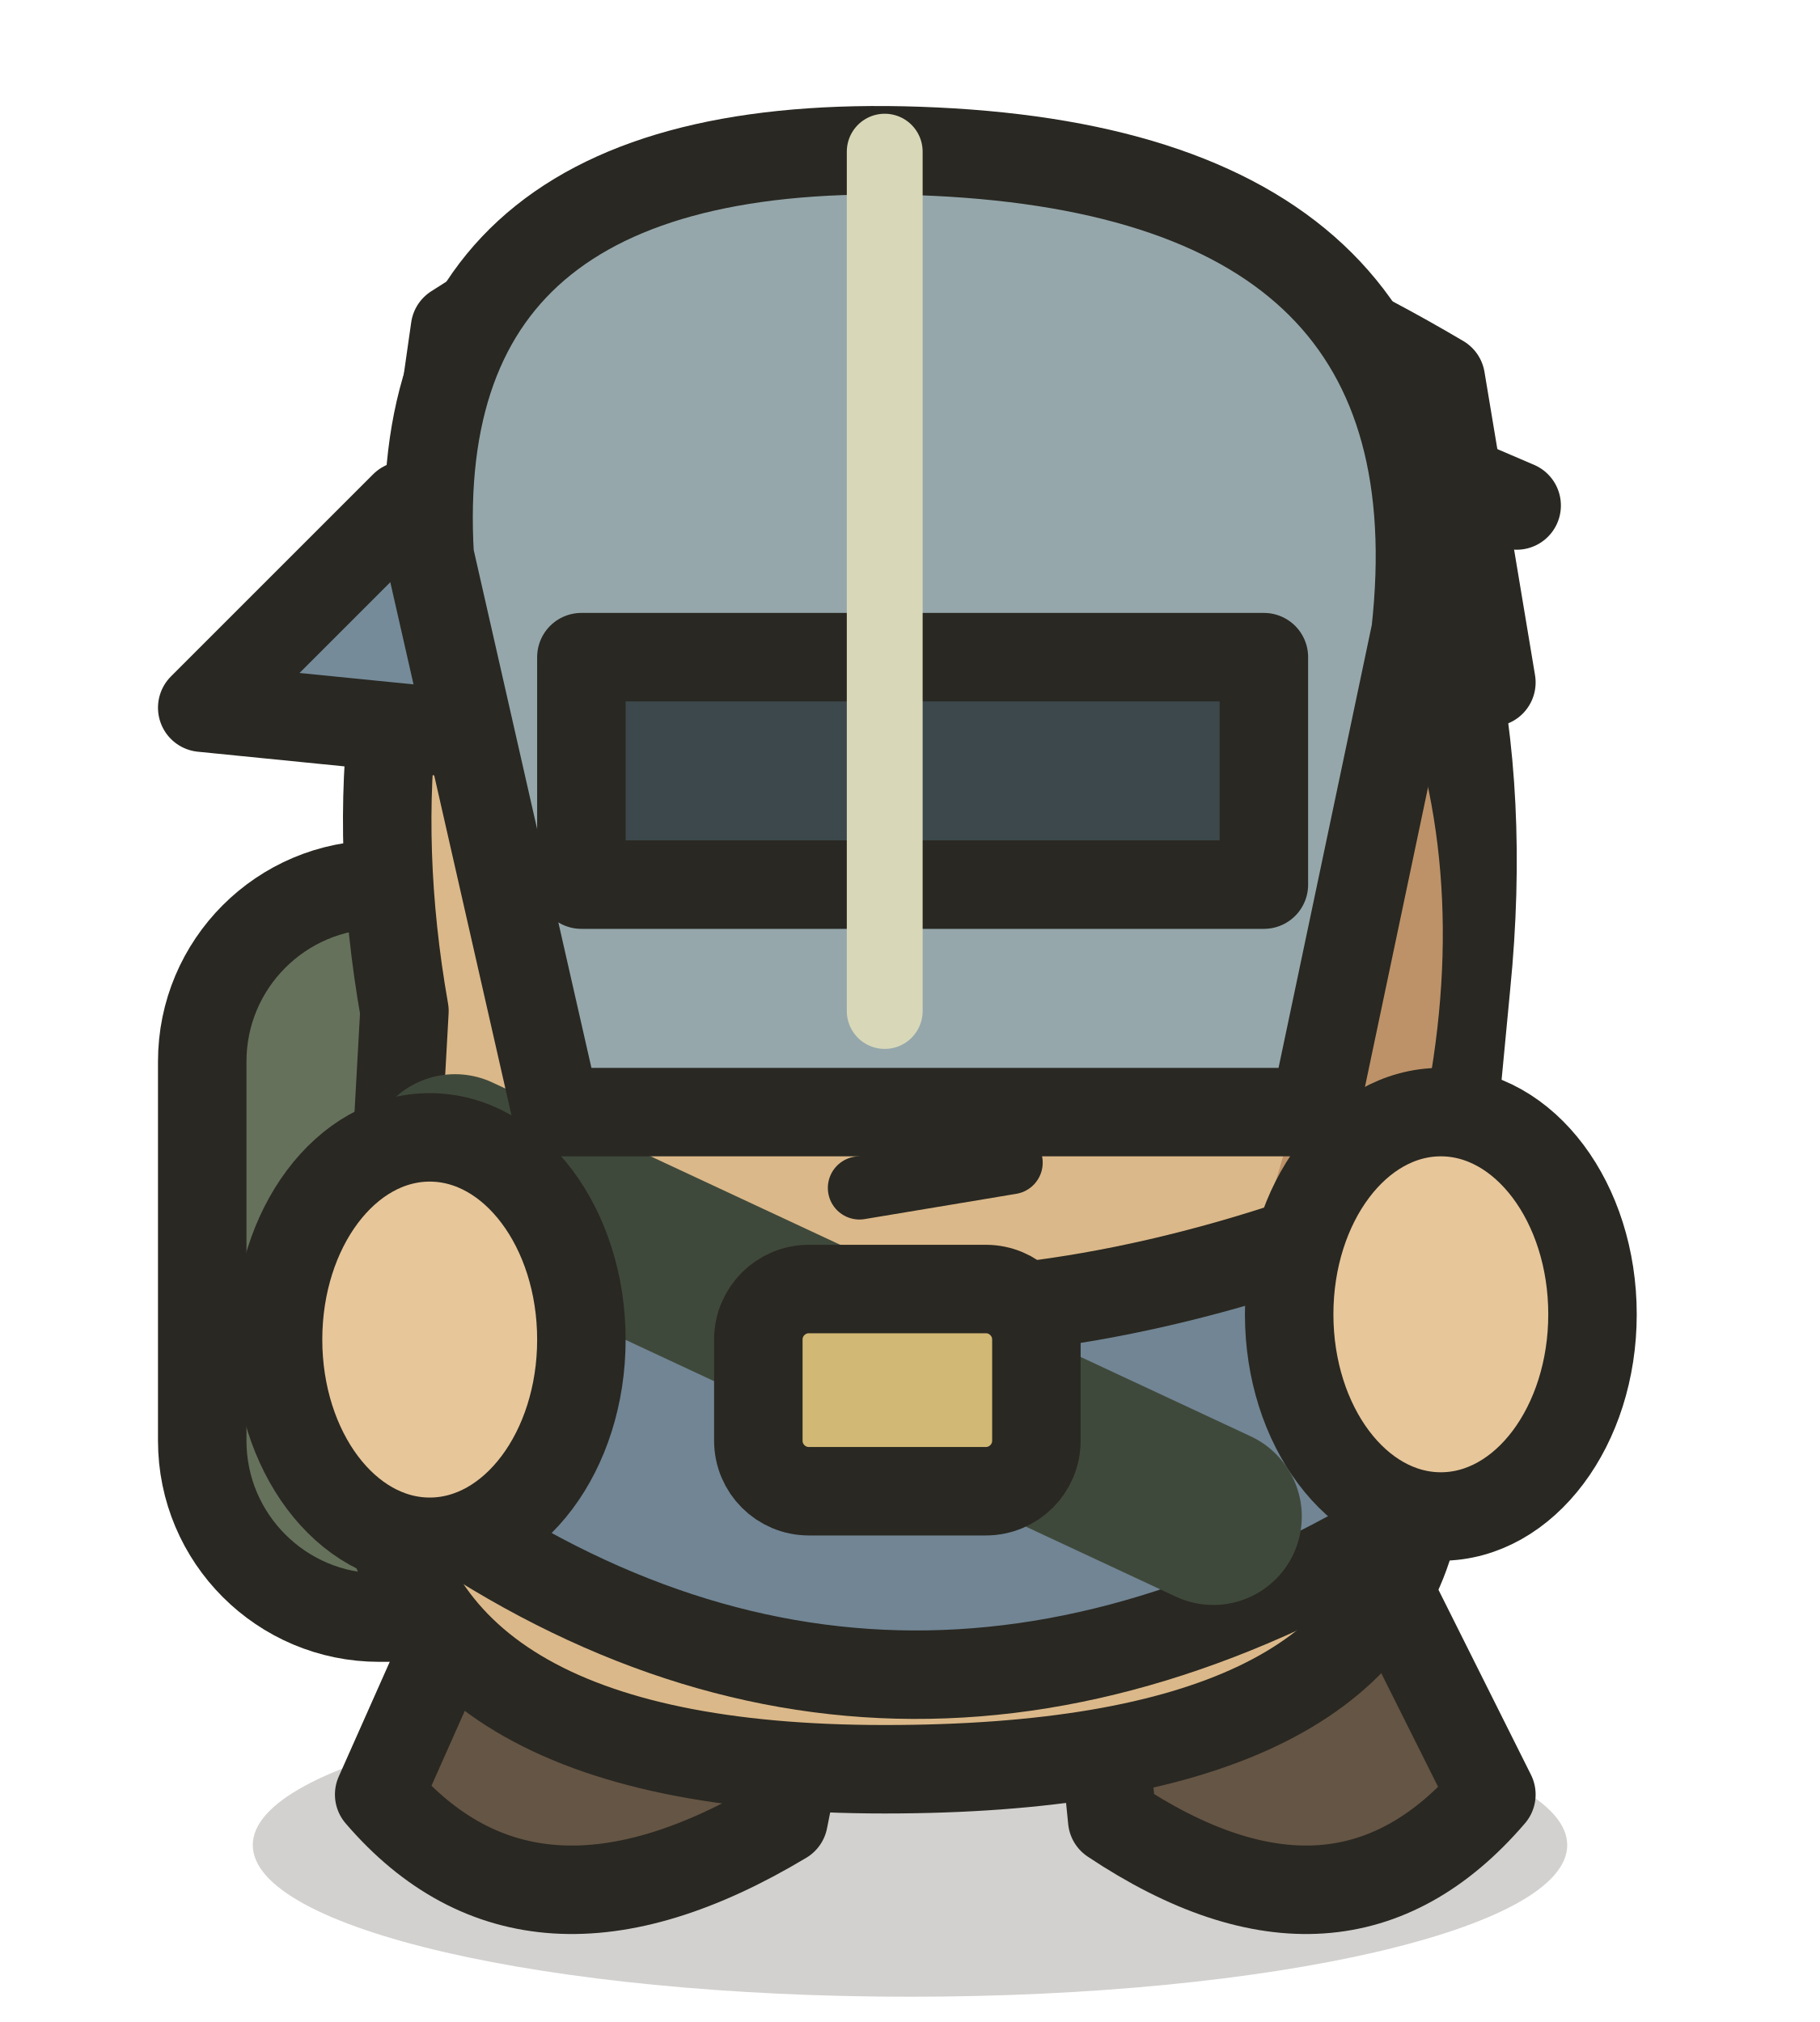
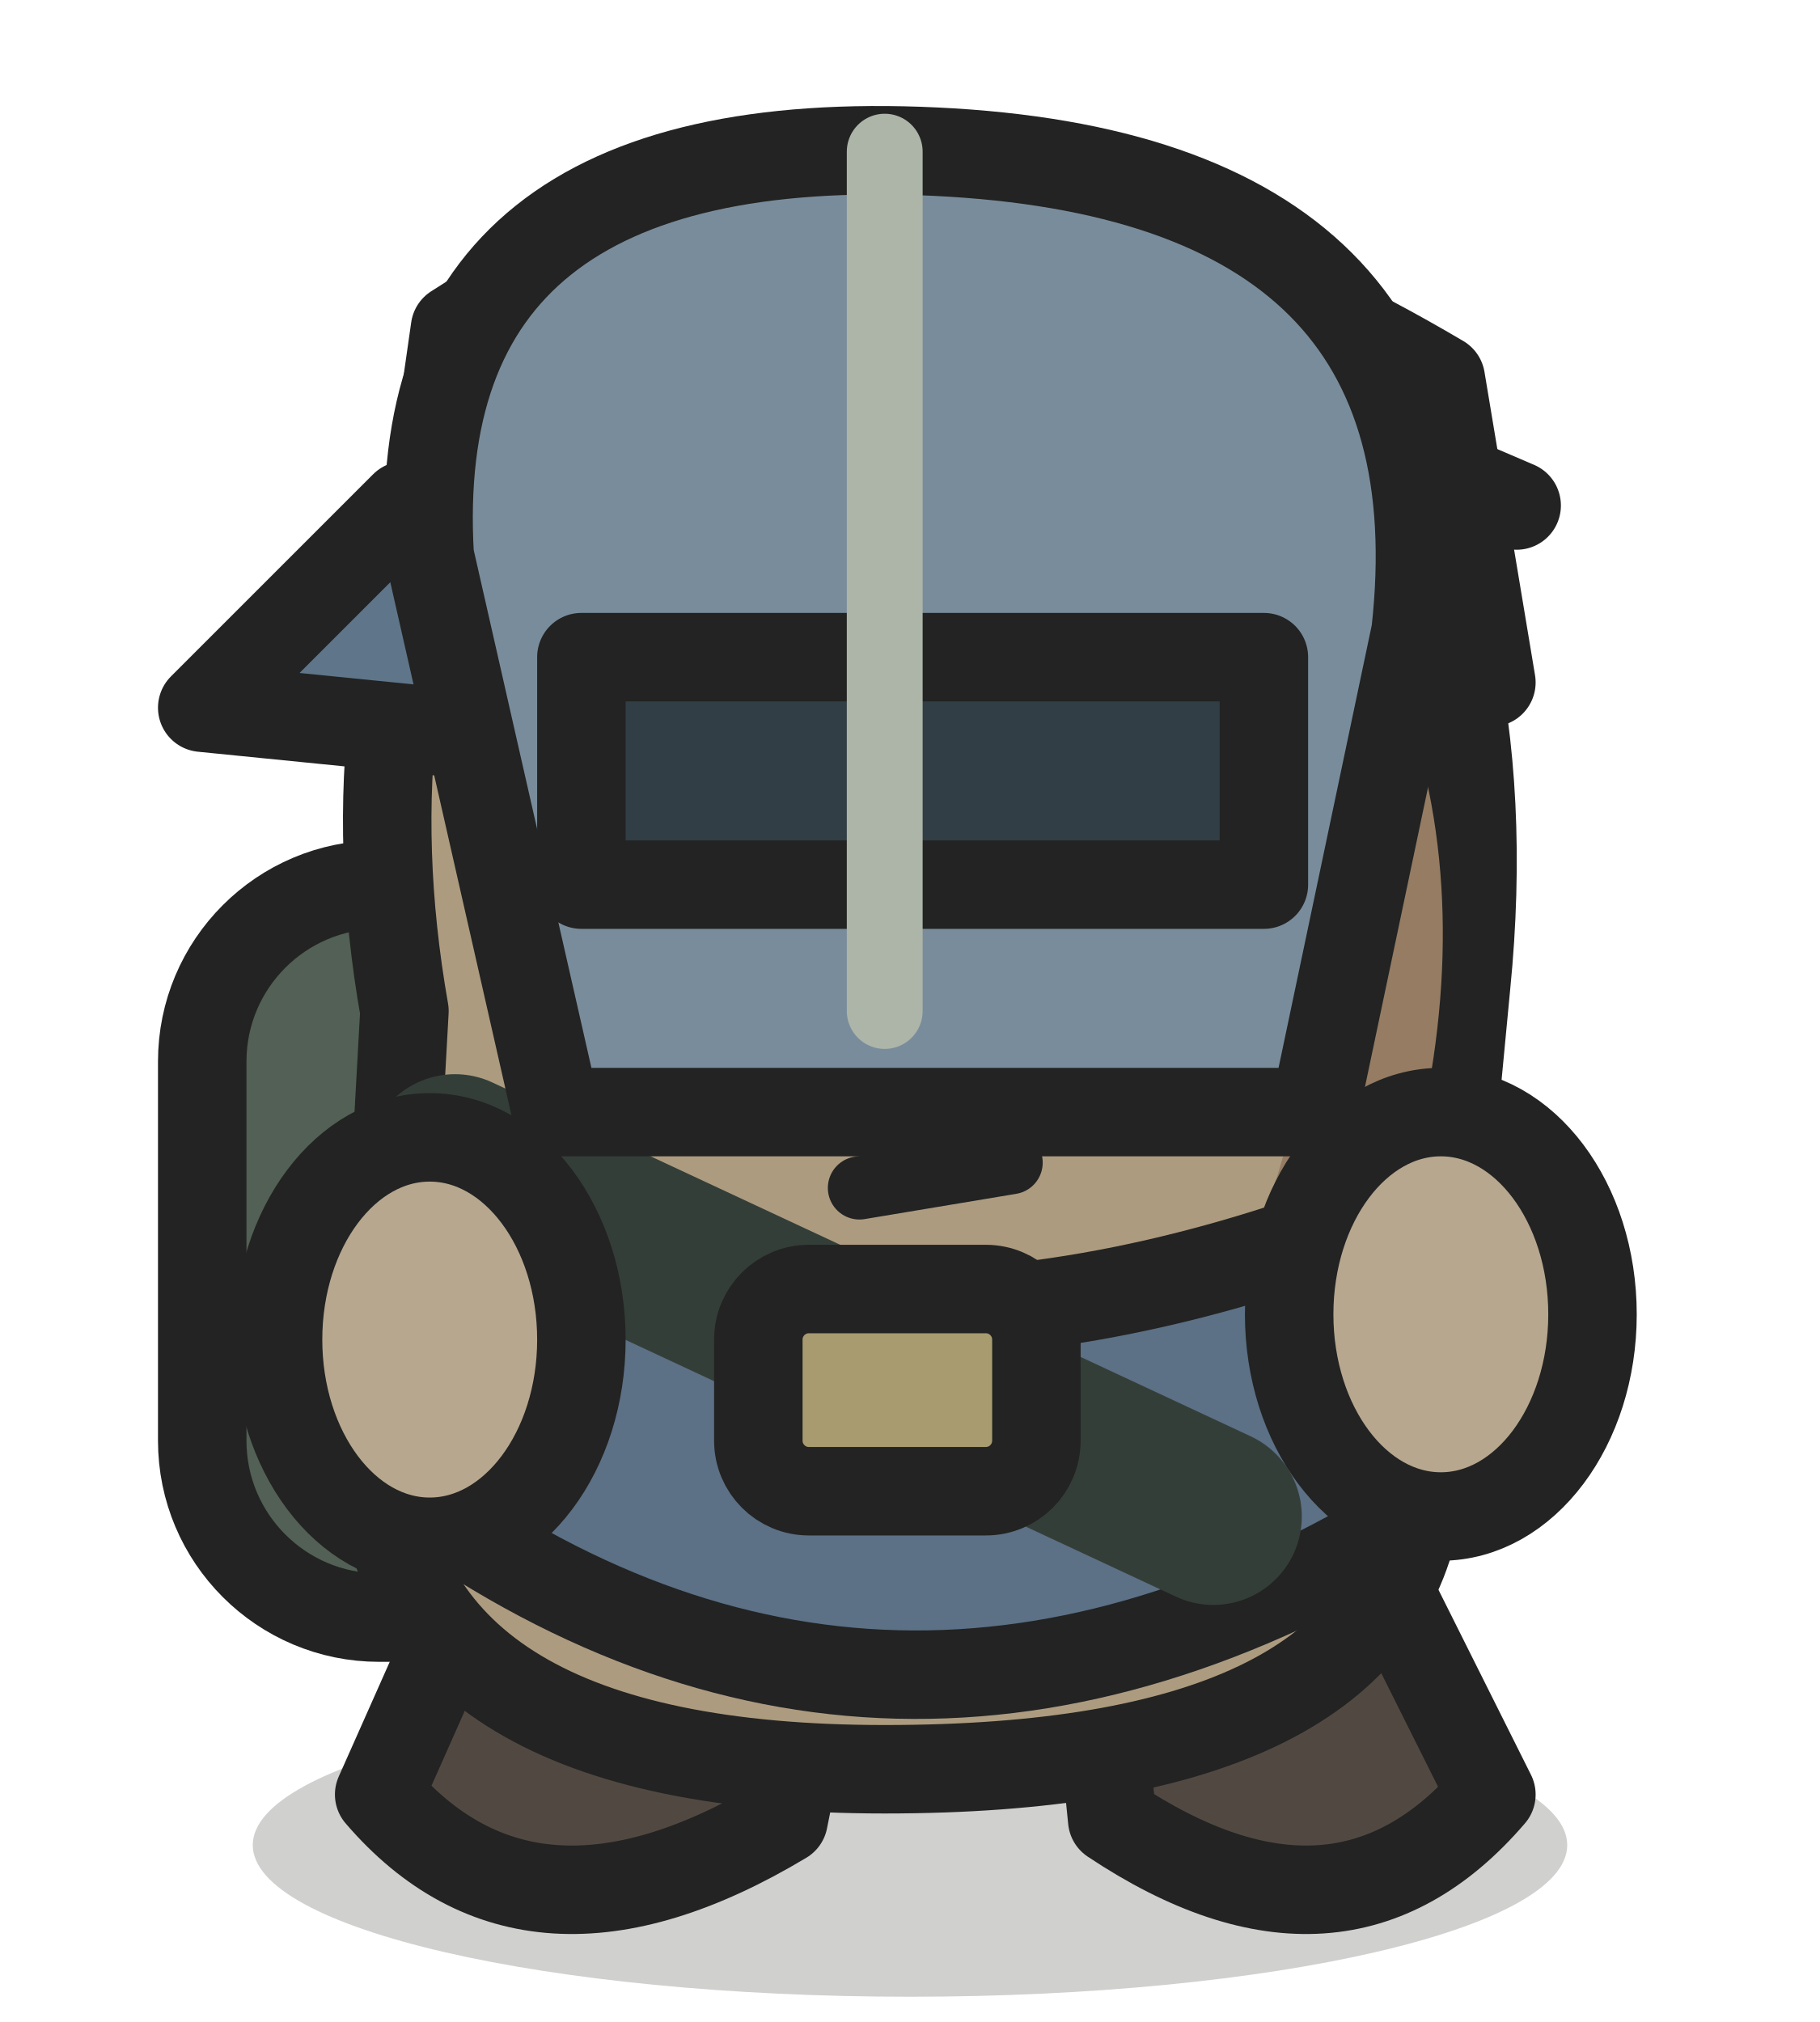
<svg xmlns="http://www.w3.org/2000/svg" width="72" height="80" viewBox="0 0 72 80">
-   <g stroke="#292822" stroke-width="3.5" stroke-linecap="round" stroke-linejoin="round">
-     <ellipse cx="36" cy="73" rx="26" ry="6" fill="#332d26" opacity=".22" stroke="none" />
-     <path d="M19 62l-4 9q6 7 16 1l2-10m10 0 1 10q9 6 15-1l-5-10" fill="#655544" />
-     <rect x="8" y="35" width="18" height="29" rx="7" fill="#65715b" />
-     <path d="M16 40C13 23 20 9 35 8s25 11 23 31l-2 21q-2 10-21 10T15 58Z" fill="#dbb889" />
-     <path d="M47 19q12 12 5 31" stroke="#bd9268" stroke-width="5" fill="none" />
-     <path d="M16 47q18 10 41 0l-1 13q-21 13-40-1Z" fill="#718594" />
-     <path d="m18 46 30 14" stroke="#3f493b" stroke-width="7" />
-     <rect x="30" y="51" width="11" height="8" rx="2" fill="#d2b875" />
-     <path d="M16 27q17-6 43 0l-2-12Q35 2 18 13Z" fill="#758b99" />
-     <path d="m16 20-8 8 10 1m35-12 7 3" fill="#758b99" />
+   <g stroke="#222322" stroke-width="3.5" stroke-linecap="round" stroke-linejoin="round">
+     <ellipse cx="36" cy="73" rx="26" ry="6" fill="#2a2725" opacity=".22" stroke="none" />
+     <path d="M19 62l-4 9q6 7 16 1l2-10m10 0 1 10q9 6 15-1l-5-10" fill="#514941" />
+     <rect x="8" y="35" width="18" height="29" rx="7" fill="#526055" />
+     <path d="M16 40C13 23 20 9 35 8s25 11 23 31l-2 21q-2 10-21 10T15 58Z" fill="#ad9b80" />
+     <path d="M47 19q12 12 5 31" stroke="#957c63" stroke-width="5" fill="none" />
+     <path d="M16 47q18 10 41 0l-1 13q-21 13-40-1Z" fill="#5c7086" />
+     <path d="m18 46 30 14" stroke="#343e38" stroke-width="7" />
+     <rect x="30" y="51" width="11" height="8" rx="2" fill="#a79b6f" />
+     <path d="M16 27q17-6 43 0l-2-12Q35 2 18 13Z" fill="#5f758a" />
+     <path d="m16 20-8 8 10 1m35-12 7 3" fill="#5f758a" />
    <path d="m24 33 6 1m11 0 6-2" />
    <path d="M28 36v4m15-4v4" stroke-width="4" />
    <path d="m34 47 6-1" stroke-width="2.5" />
-     <path d="m49 37 3 7" stroke="#976c50" stroke-width="2" />
-     <ellipse cx="17" cy="53" rx="6" ry="8" fill="#e7c69a" />
-     <ellipse cx="57" cy="52" rx="6" ry="8" fill="#e7c69a" />
-     <path d="m26 14 4-2" stroke="#eb9875" stroke-width="3" />
-     <path d="M17 22q-1-17 20-16 21 1 19 19l-4 19H22Z" fill="#95a7ab" />
-     <path d="M23 26h27v9H23Z" fill="#3c484b" />
-     <path d="M35 6v34" stroke="#d8d8b9" stroke-width="3" />
+     <path d="m49 37 3 7" stroke="#775c4c" stroke-width="2" />
+     <ellipse cx="17" cy="53" rx="6" ry="8" fill="#b7a78f" />
+     <ellipse cx="57" cy="52" rx="6" ry="8" fill="#b7a78f" />
+     <path d="m26 14 4-2" stroke="#b8816e" stroke-width="3" />
+     <path d="M17 22q-1-17 20-16 21 1 19 19l-4 19H22Z" fill="#798c9b" />
+     <path d="M23 26h27v9H23Z" fill="#323e45" />
+     <path d="M35 6v34" stroke="#adb5a9" stroke-width="3" />
  </g>
</svg>
